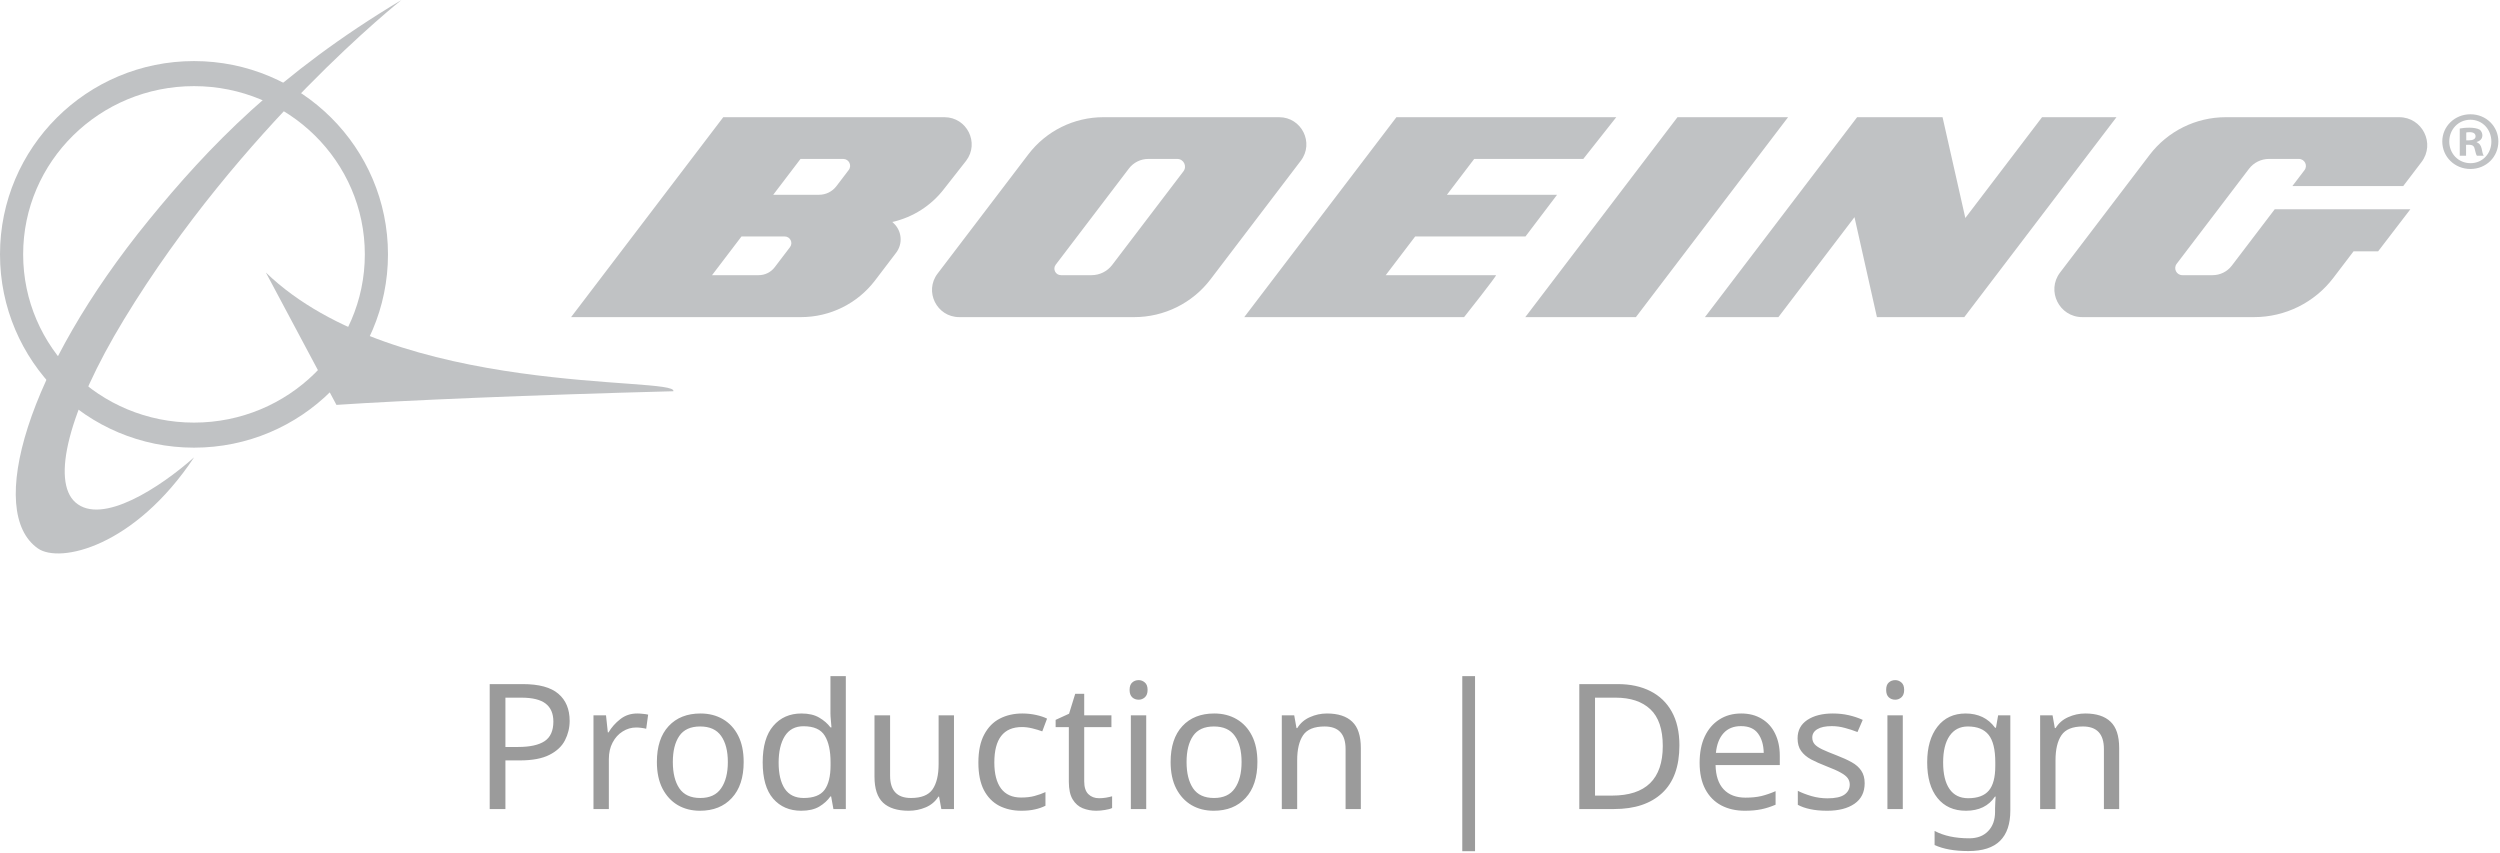
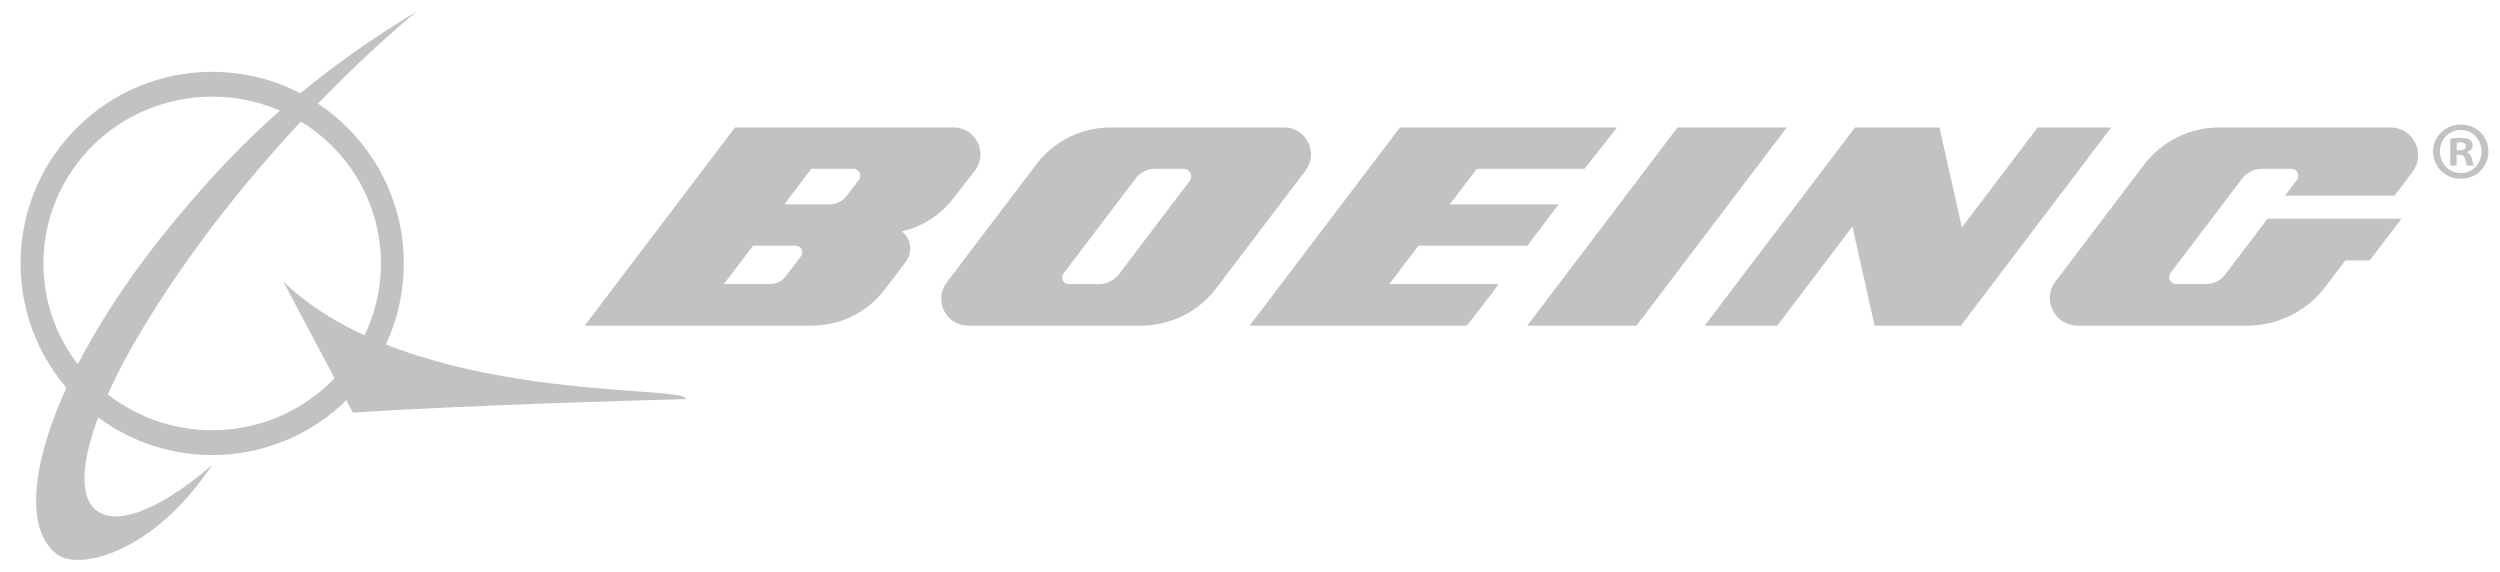
- <svg xmlns="http://www.w3.org/2000/svg" width="343px" height="117px" viewBox="0 0 343 117" version="1.1">
-   <defs />
-   <g id="Welcome" stroke="none" stroke-width="1" fill="none" fill-rule="evenodd">
-     <g id="Desktop-HD" transform="translate(-180, -1847)">
-       <g id="Amstck" transform="translate(-56, 0)">
-         <g id="Clients/Work" transform="translate(0, 1272)">
-           <g id="Client-Logos" transform="translate(0, 155)">
-             <g id="boeinglogo" transform="translate(173, 420)">
-               <g>
-                 <path d="M405.775,19.408 C405.775,21.524 404.108,23.184 401.94,23.184 C399.793,23.184 398.081,21.524 398.081,19.408 C398.081,17.338 399.793,15.677 401.94,15.677 C404.108,15.677 405.775,17.338 405.775,19.408 L405.775,19.408 Z M399.04,19.408 C399.04,21.069 400.273,22.388 401.962,22.388 C403.606,22.388 404.816,21.069 404.816,19.431 C404.816,17.77 403.606,16.428 401.94,16.428 C400.273,16.428 399.04,17.77 399.04,19.408 L399.04,19.408 Z M401.346,21.365 L400.478,21.365 L400.478,17.634 C401.081,17.514 402.529,17.393 403.218,17.793 C403.662,18.137 403.88,19.156 402.807,19.476 L402.807,19.522 C403.653,19.838 403.432,20.867 403.766,21.365 L402.83,21.365 C402.715,21.228 402.647,20.887 402.533,20.455 C402.422,19.794 401.914,19.863 401.345,19.863 L401.345,21.365 L401.346,21.365 Z M401.369,19.249 L401.779,19.249 C402.259,19.249 402.647,19.09 402.647,18.703 C402.647,18.362 402.396,18.134 401.848,18.134 C401.619,18.134 401.46,18.157 401.369,18.18 L401.369,19.249 L401.369,19.249 Z" id="Shape" fill="#C0C2C4" />
-                 <path d="M89.615,8.38 C74.916,8.38 63,20.253 63,34.899 C63,49.546 74.916,61.419 89.615,61.419 C104.314,61.419 116.231,49.546 116.231,34.899 C116.231,20.253 104.314,8.38 89.615,8.38 M89.615,57.981 C76.67,57.981 66.176,47.647 66.176,34.9 C66.176,22.152 76.67,11.818 89.615,11.818 C102.561,11.818 113.055,22.152 113.055,34.9 C113.055,47.647 102.561,57.981 89.615,57.981" id="Shape" fill="#C0C2C4" />
-                 <path d="M192.572,16.079 L162.232,16.079 L141.354,43.509 L172.896,43.509 C176.883,43.509 180.64,41.65 183.05,38.485 L185.952,34.672 C186.881,33.451 186.749,31.731 185.645,30.666 L185.426,30.454 C188.268,29.814 190.791,28.195 192.552,25.882 L195.552,22.059 C197.42,19.604 195.663,16.079 192.572,16.079 M171.387,33.908 L169.284,36.67 C168.765,37.352 167.954,37.753 167.095,37.753 L160.691,37.753 L164.733,32.442 L170.656,32.442 C171.414,32.442 171.845,33.306 171.387,33.908 M179.444,23.322 L177.75,25.548 C177.186,26.288 176.308,26.723 175.375,26.723 L169.087,26.723 L172.83,21.805 L178.688,21.805 C179.472,21.805 179.918,22.7 179.444,23.322" id="Shape" fill="#C0C2C4" />
-                 <path d="M238.494,16.079 L214.39,16.079 C210.345,16.079 206.534,17.965 204.09,21.176 L191.637,37.536 C189.771,39.988 191.526,43.509 194.614,43.509 L218.613,43.509 C222.724,43.509 226.597,41.592 229.081,38.328 L241.471,22.052 C243.337,19.6 241.582,16.079 238.494,16.079 M225.367,23.506 L215.587,36.355 C214.917,37.236 213.871,37.753 212.761,37.753 L208.564,37.753 C207.819,37.753 207.395,36.904 207.846,36.313 L217.888,23.119 C218.518,22.291 219.501,21.805 220.544,21.805 L224.519,21.805 C225.398,21.805 225.898,22.808 225.367,23.506" id="Shape" fill="#C0C2C4" />
-                 <path d="M284.752,16.079 L254.589,16.079 L233.711,43.509 L263.873,43.509 C263.873,43.509 268.436,37.753 268.254,37.753 L253.121,37.753 L257.163,32.442 L272.297,32.442 L276.628,26.726 L261.517,26.723 L265.26,21.805 L280.228,21.805 L284.752,16.079 L284.752,16.079 Z" id="Shape" fill="#C0C2C4" />
-                 <path d="M293.148,16.079 L308.323,16.079 L287.444,43.509 L272.27,43.509 L293.148,16.079 Z" id="Shape" fill="#C0C2C4" />
-                 <path d="M332.5,43.509 L320.513,43.509 L317.435,29.794 L306.996,43.509 L296.917,43.509 L317.796,16.079 L329.518,16.079 L332.643,29.909 L343.169,16.079 L353.379,16.079 L332.5,43.509 Z" id="Shape" fill="#C0C2C4" />
-                 <path d="M377.517,25.524 L392.725,25.524 L395.231,22.233 C397.154,19.707 395.345,16.079 392.164,16.079 L368.38,16.079 C364.275,16.079 360.406,17.994 357.925,21.253 L345.644,37.388 C343.731,39.901 345.53,43.509 348.694,43.509 L372.26,43.509 C376.529,43.509 380.552,41.518 383.132,38.129 L385.904,34.486 L389.276,34.486 L393.7,28.712 L375.091,28.712 L369.2,36.451 C368.576,37.271 367.602,37.753 366.569,37.753 L362.417,37.753 C361.611,37.753 361.153,36.834 361.64,36.194 L371.56,23.161 C372.21,22.307 373.224,21.805 374.301,21.805 L378.406,21.805 C379.203,21.805 379.656,22.714 379.175,23.347 L377.517,25.524 L377.517,25.524 Z" id="Shape" fill="#C0C2C4" />
-                 <path d="M155.387,53.679 C135.983,54.185 118.283,54.934 109.159,55.551 L99.476,37.389 C117.283,54.574 156.023,51.576 155.387,53.679" id="Shape" fill="#C0C2C4" />
-                 <path d="M73.346,68.925 C70.046,66.008 72.331,56.467 80.028,43.8 C96.073,17.399 118.082,0 118.082,0 C101.233,10.088 91.625,20.137 83.446,30.16 C66.594,50.809 61.081,70.259 68.199,75.244 C71.202,77.347 81.45,75.047 89.629,62.748 C84.994,66.86 76.971,72.13 73.346,68.925" id="Shape" fill="#C0C2C4" />
-                 <text id="Production-|-Design" font-family="Raleway" font-size="24" font-weight="260" fill="#9B9B9B">
-                   <tspan x="127.86" y="111">Production | Design</tspan>
-                 </text>
-               </g>
-             </g>
-           </g>
-         </g>
-       </g>
-     </g>
-   </g>
+ <svg xmlns="http://www.w3.org/2000/svg" version="1.1" x="0px" y="0px" width="1475px" height="337px" viewBox="-12.133 -6.64 1475 337" overflow="visible" enable-background="new -12.133 -6.64 1475 337" xml:space="preserve">
+   <defs>
+ </defs>
+   <path fill="#C0C2C4" d="M1456.045,82.74c0,9.02-7.08,16.099-16.293,16.099c-9.117,0-16.391-7.079-16.391-16.099  c0-8.826,7.273-15.906,16.391-15.906C1448.965,66.834,1456.045,73.914,1456.045,82.74 M1427.434,82.74  c0,7.08,5.238,12.705,12.414,12.705c6.983,0,12.124-5.625,12.124-12.608c0-7.08-5.141-12.802-12.22-12.802  C1432.672,70.035,1427.434,75.757,1427.434,82.74 M1437.229,91.081h-3.685V75.175c2.562-0.512,8.712-1.027,11.637,0.679  c1.886,1.465,2.812,5.811-1.746,7.177v0.194c3.595,1.347,2.658,5.734,4.075,7.856h-3.977c-0.485-0.582-0.776-2.037-1.261-3.88  c-0.47-2.817-2.629-2.521-5.044-2.521V91.081z M1437.327,82.061h1.745c2.037,0,3.686-0.679,3.686-2.328  c0-1.454-1.066-2.424-3.395-2.424c-0.971,0-1.648,0.097-2.036,0.194V82.061z" />
+   <path fill="#C0C2C4" d="M113.057,35.726C50.618,35.726,0,86.342,0,148.782c0,62.439,50.618,113.057,113.057,113.057  s113.057-50.617,113.057-113.057C226.114,86.342,175.496,35.726,113.057,35.726 M113.057,247.183  c-54.989,0-99.567-44.055-99.567-98.4c0-54.345,44.578-98.4,99.567-98.4c54.989,0,99.567,44.055,99.567,98.4  C212.624,203.128,168.046,247.183,113.057,247.183" />
+   <path fill="#C0C2C4" d="M550.397,68.549H421.521l-88.688,116.936h133.986c16.935,0,32.895-7.926,43.129-21.419l12.328-16.255  c3.946-5.204,3.387-12.535-1.304-17.079l-0.929-0.901c12.071-2.728,22.79-9.631,30.269-19.491l12.745-16.301  C570.993,83.576,563.529,68.549,550.397,68.549 M460.406,144.554l-8.931,11.775c-2.207,2.91-5.648,4.619-9.3,4.619h-27.203  l17.171-22.641h25.16C460.522,138.307,462.352,141.989,460.406,144.554 M494.631,99.427l-7.195,9.487  c-2.394,3.156-6.126,5.01-10.088,5.01h-26.712l15.9-20.965h24.883C494.751,92.959,496.646,96.772,494.631,99.427" />
+   <path fill="#C0C2C4" d="M745.465,68.549H643.076c-17.18,0-33.37,8.04-43.752,21.728l-52.897,69.747  c-7.927,10.452-0.472,25.461,12.645,25.461h101.942c17.462,0,33.917-8.172,44.469-22.085l52.627-69.39  C766.036,83.559,758.582,68.549,745.465,68.549 M689.704,100.211l-41.543,54.775c-2.848,3.756-7.291,5.962-12.005,5.962h-17.829  c-3.164,0-4.962-3.62-3.05-6.141l42.658-56.245c2.677-3.53,6.852-5.603,11.282-5.603h16.885  C689.838,92.959,691.961,97.234,689.704,100.211" />
+   <path fill="#C0C2C4" d="M941.96,68.549H813.835l-88.688,116.938h128.125c0,0,19.38-24.538,18.609-24.538h-64.284l17.172-22.642  h64.285l18.398-24.369l-64.19-0.014l15.899-20.965h63.583L941.96,68.549z" />
+   <polygon fill="#C0C2C4" points="977.627,68.549 1042.086,68.549 953.398,185.486 888.938,185.486 " />
+   <polygon fill="#C0C2C4" points="1144.787,185.485 1093.867,185.485 1080.793,127.018 1036.449,185.485 993.637,185.485   1082.324,68.548 1132.117,68.548 1145.394,127.505 1190.107,68.548 1233.476,68.548 " />
+   <path fill="#C0C2C4" d="M1336.01,108.814h64.602l10.644-14.032c8.167-10.769,0.485-26.233-13.029-26.233h-101.028  c-17.438,0-33.873,8.161-44.411,22.056l-52.17,68.788c-8.123,10.711-0.483,26.092,12.958,26.092h100.104  c18.133,0,35.221-8.487,46.179-22.936l11.779-15.531h14.321l18.793-24.615h-79.048l-25.022,32.993  c-2.652,3.497-6.788,5.551-11.178,5.551h-17.637c-3.424,0-5.37-3.918-3.301-6.646l42.139-55.562  c2.763-3.641,7.07-5.781,11.642-5.781h17.438c3.388,0,5.312,3.876,3.267,6.574L1336.01,108.814z" />
+   <path fill="#C0C2C4" d="M392.442,228.843c-82.422,2.155-157.611,5.349-196.367,7.981l-41.132-77.428  C230.586,232.658,395.145,219.878,392.442,228.843" />
+   <path fill="#C0C2C4" d="M43.947,293.839c-14.018-12.435-4.312-53.11,28.386-107.111C140.486,74.174,233.979,0,233.979,0  C162.405,43.007,121.592,85.847,86.849,128.575C15.268,216.607-8.15,299.525,22.083,320.775  c12.757,8.967,56.288-0.836,91.034-53.271C93.425,285.035,59.346,307.5,43.947,293.839" />
</svg>
